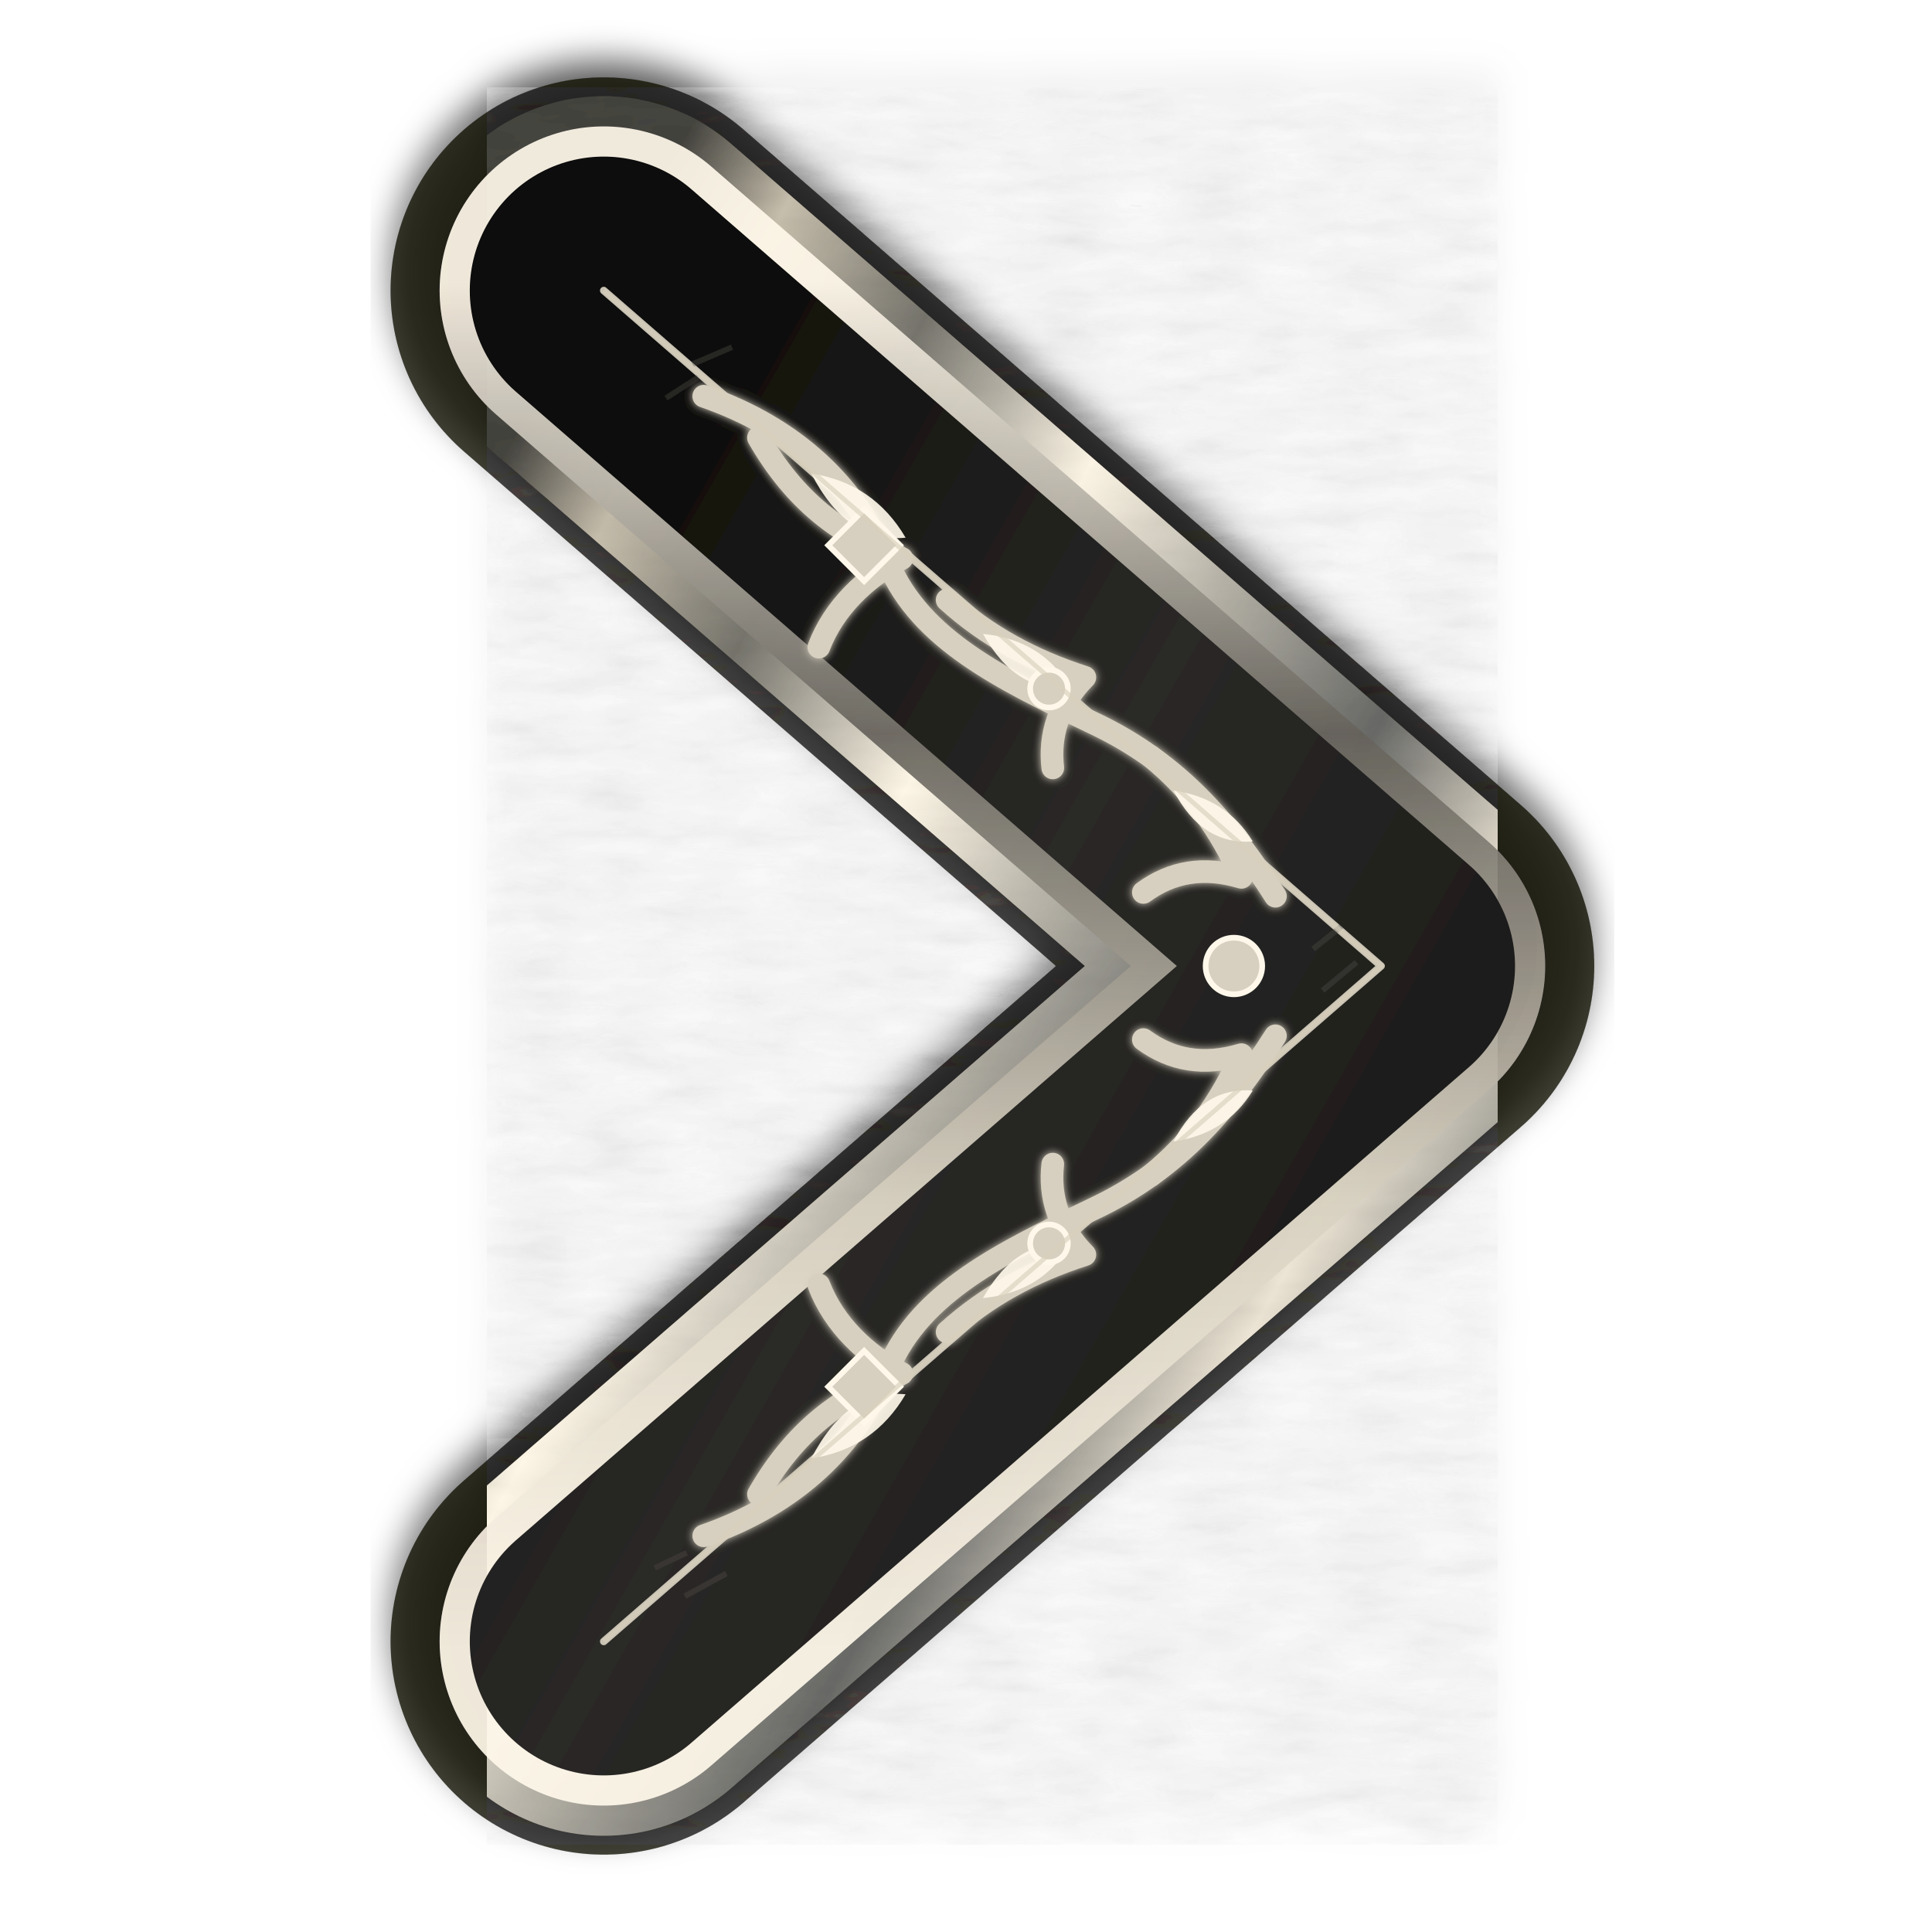
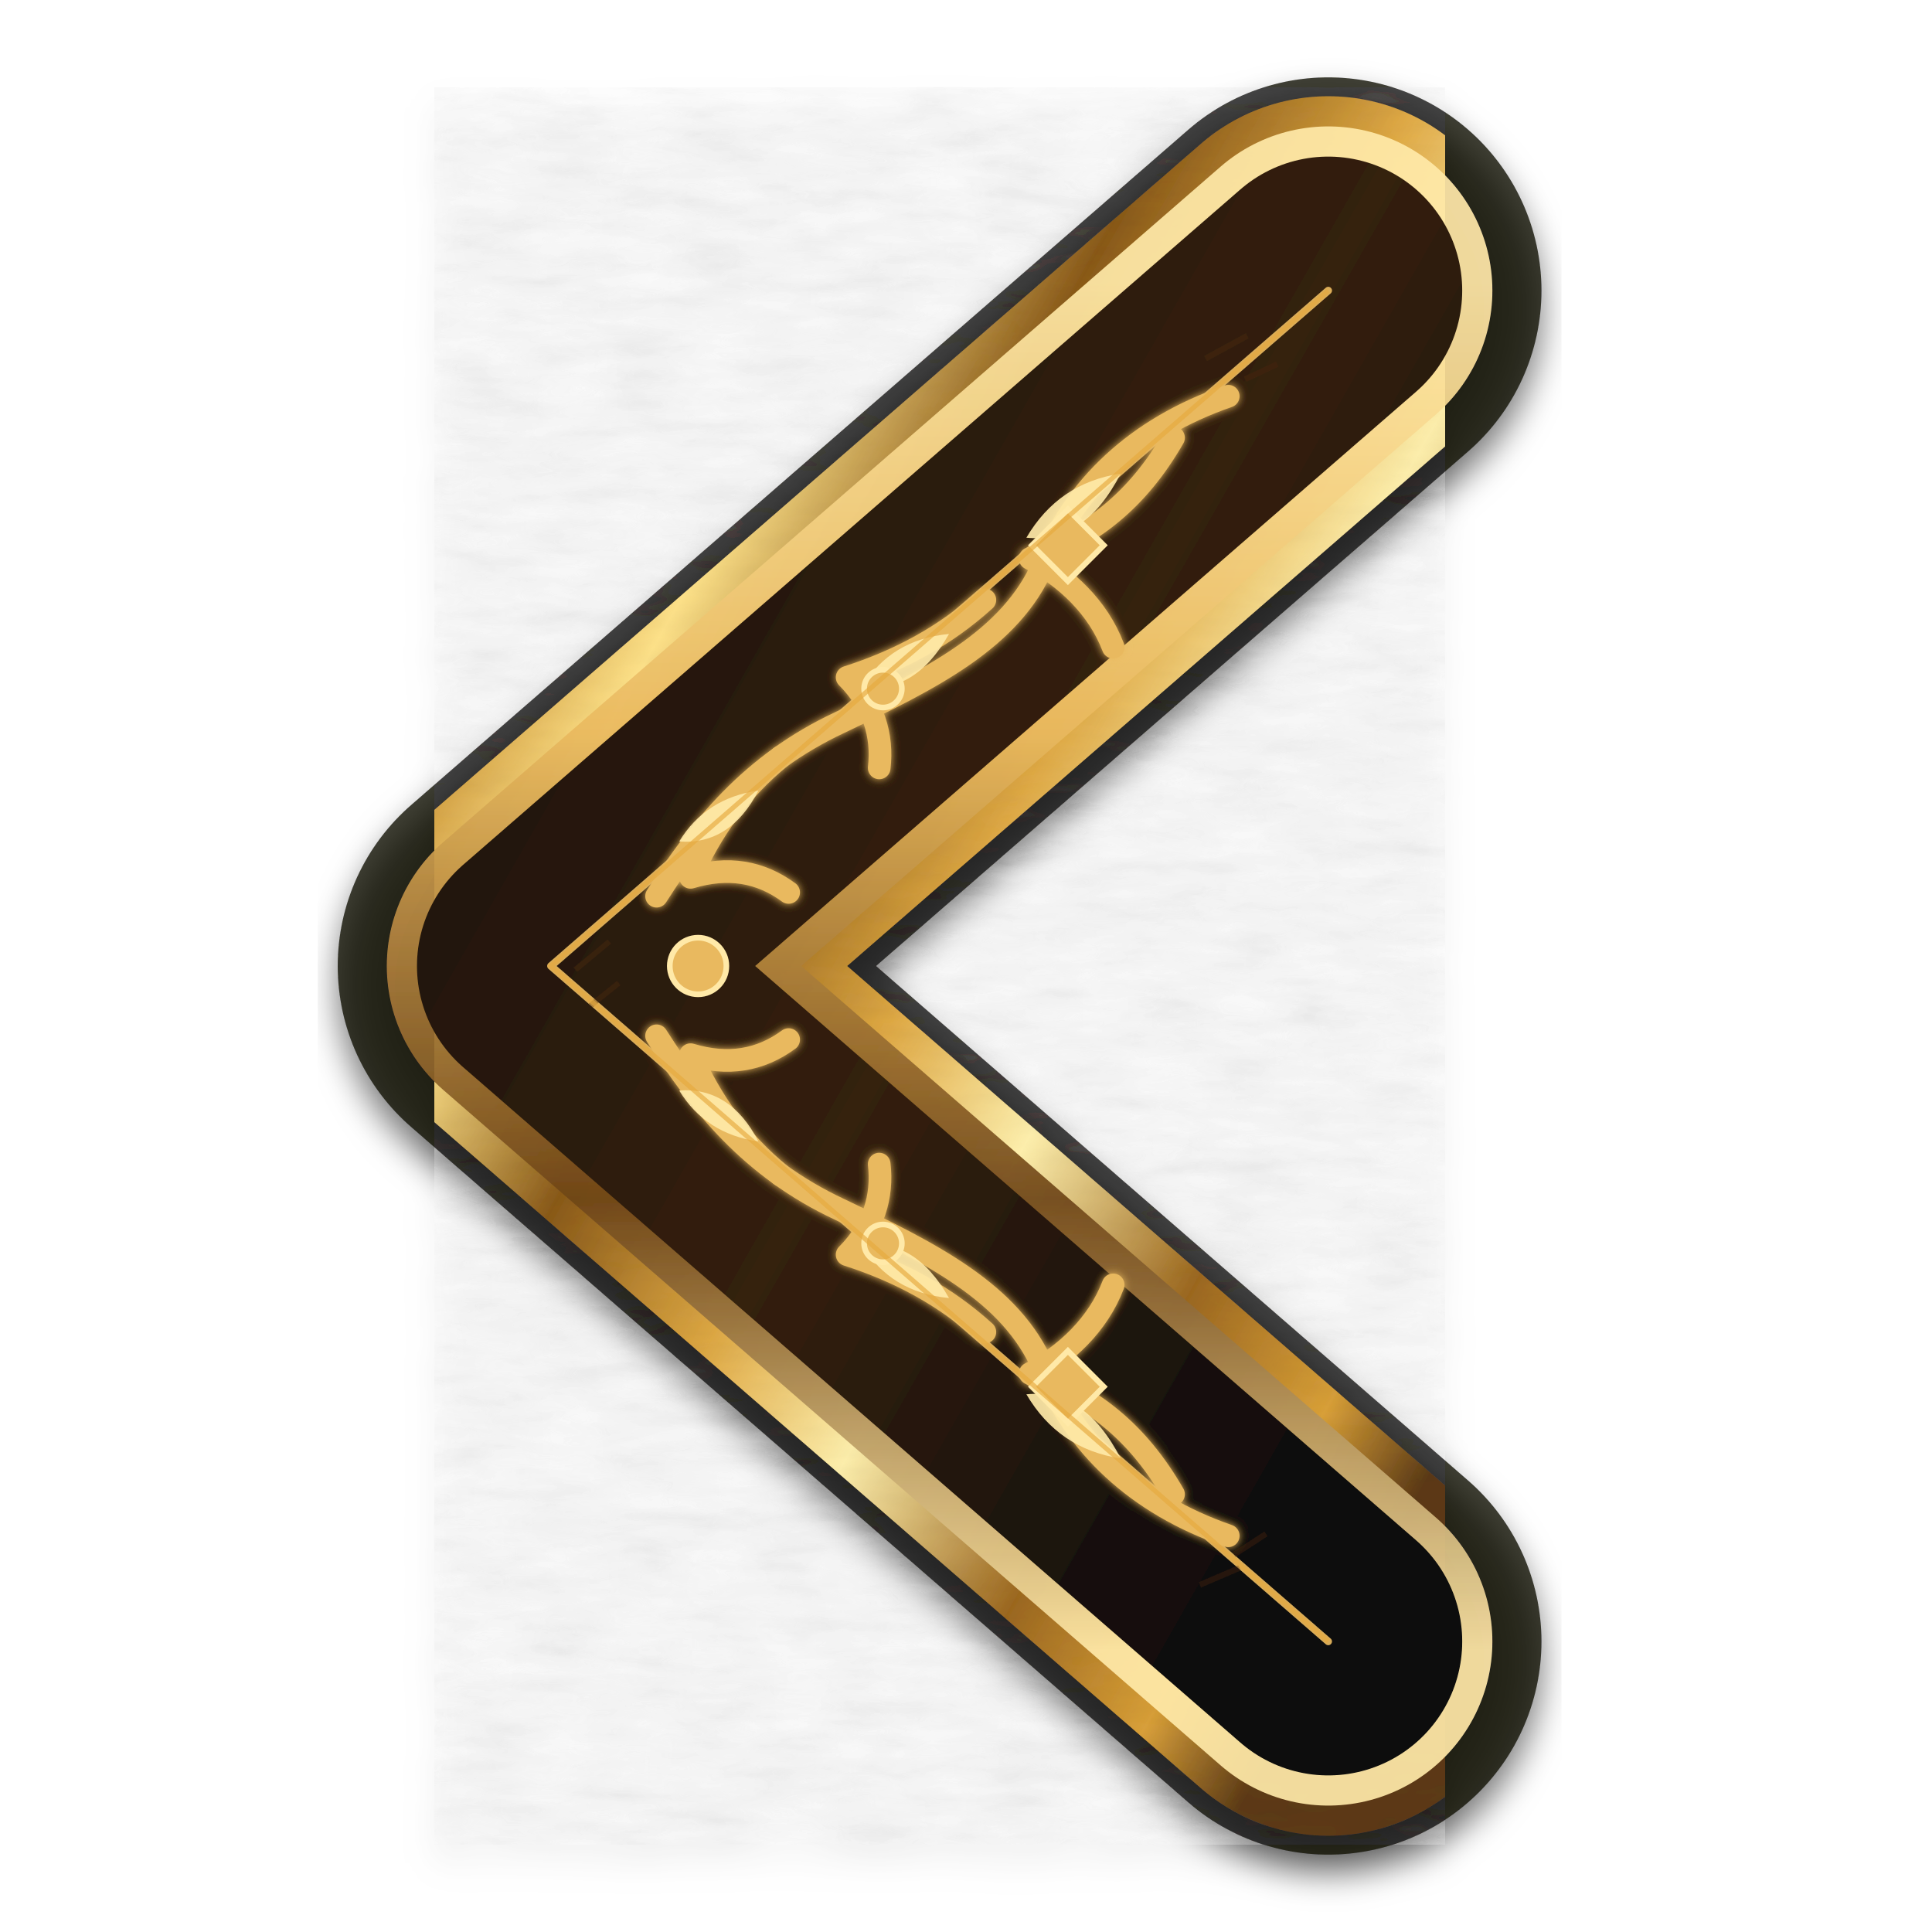
- <svg xmlns="http://www.w3.org/2000/svg" viewBox="0 0 1024 1024" width="1024" height="1024" role="img" aria-label="right chevron silver">
+ <svg xmlns="http://www.w3.org/2000/svg" viewBox="0 0 1024 1024" width="256" height="256" role="img" aria-label="left chevron brass runtime">
  <defs>
    <linearGradient id="metal" x1="0" y1="0" x2="1" y2="1">
-       <stop offset="0%" stop-color="#3f4142" />
-       <stop offset="8%" stop-color="#8c8c86" />
-       <stop offset="20%" stop-color="#eee6d6" />
-       <stop offset="34%" stop-color="#696a67" />
-       <stop offset="49%" stop-color="#b7b3a8" />
-       <stop offset="62%" stop-color="#fff8e8" />
-       <stop offset="78%" stop-color="#77756d" />
-       <stop offset="91%" stop-color="#c8c0ae" />
-       <stop offset="100%" stop-color="#45443f" />
+       <stop offset="0%" stop-color="#5f3a10" />
+       <stop offset="8%" stop-color="#c38727" />
+       <stop offset="20%" stop-color="#ffe38a" />
+       <stop offset="34%" stop-color="#8a5a18" />
+       <stop offset="49%" stop-color="#e0aa45" />
+       <stop offset="62%" stop-color="#fff0ad" />
+       <stop offset="78%" stop-color="#9c681f" />
+       <stop offset="91%" stop-color="#d9a03a" />
+       <stop offset="100%" stop-color="#5d3b15" />
    </linearGradient>
    <linearGradient id="edge" x1="0" y1="0" x2="0" y2="1">
-       <stop offset="0" stop-color="#fff8ea" />
-       <stop offset=".33" stop-color="#d7d0c0" />
-       <stop offset=".67" stop-color="#65625b" />
-       <stop offset="1" stop-color="#fff8ea" />
+       <stop offset="0" stop-color="#ffe9a8" />
+       <stop offset=".33" stop-color="#e9b95e" />
+       <stop offset=".67" stop-color="#6e4517" />
+       <stop offset="1" stop-color="#ffe9a8" />
    </linearGradient>
    <linearGradient id="recess" x1="0" y1="0" x2="1" y2="1">
-       <stop offset="0" stop-color="#171716" />
-       <stop offset=".5" stop-color="#2a2926" />
+       <stop offset="0" stop-color="#1b1209" />
+       <stop offset=".5" stop-color="#34200d" />
      <stop offset="1" stop-color="#080807" />
    </linearGradient>
    <filter id="depth" x="-30%" y="-30%" width="160%" height="160%">
      <feGaussianBlur in="SourceAlpha" stdDeviation="9" result="b" />
      <feOffset dy="10" result="o" />
      <feColorMatrix in="o" type="matrix" values="0 0 0 0 0 0 0 0 0 0 0 0 0 0 0 0 0 0 .68 0" result="s" />
      <feMerge>
        <feMergeNode in="s" />
        <feMergeNode in="SourceGraphic" />
      </feMerge>
    </filter>
    <filter id="patina" x="-15%" y="-15%" width="130%" height="130%">
-       <feTurbulence type="fractalNoise" baseFrequency=".025 .09" numOctaves="3" seed="29" result="noise" />
+       <feTurbulence type="fractalNoise" baseFrequency=".025 .09" numOctaves="3" seed="17" result="noise" />
      <feColorMatrix in="noise" type="saturate" values="0" result="mono" />
      <feComponentTransfer in="mono" result="fade">
        <feFuncA type="table" tableValues="0 .14" />
      </feComponentTransfer>
      <feBlend in="SourceGraphic" in2="fade" mode="multiply" />
    </filter>
    <filter id="ornGlow" x="-40%" y="-40%" width="180%" height="180%">
      <feGaussianBlur stdDeviation="2.2" result="g" />
      <feMerge>
        <feMergeNode in="g" />
        <feMergeNode in="SourceGraphic" />
      </feMerge>
    </filter>
  </defs>
-   <g transform="rotate(180 512 512)" filter="url(#depth)">
+   <g transform="rotate(0 512 512)" filter="url(#depth)">
    <path d="M704 154 L292 512 L704 870" fill="none" stroke="#0a0805" stroke-width="226" stroke-linecap="round" stroke-linejoin="round" opacity=".78" />
    <path d="M704 154 L292 512 L704 870" fill="none" stroke="url(#metal)" stroke-width="206" stroke-linecap="round" stroke-linejoin="round" filter="url(#patina)" />
    <path d="M704 154 L292 512 L704 870" fill="none" stroke="url(#edge)" stroke-width="174" stroke-linecap="round" stroke-linejoin="round" opacity=".92" />
    <path d="M704 154 L292 512 L704 870" fill="none" stroke="url(#recess)" stroke-width="142" stroke-linecap="round" stroke-linejoin="round" />
-     <path d="M704 154 L292 512 L704 870" fill="none" stroke="#d7d0c0" stroke-width="4" stroke-linecap="round" stroke-linejoin="round" opacity=".92" />
-     <g fill="none" stroke="#d7d0c0" stroke-width="12" stroke-linecap="round" stroke-linejoin="round" filter="url(#ornGlow)">
+     <path d="M704 154 L292 512 L704 870" fill="none" stroke="#e9b95e" stroke-width="4" stroke-linecap="round" stroke-linejoin="round" opacity=".92" />
+     <g fill="none" stroke="#e9b95e" stroke-width="12" stroke-linecap="round" stroke-linejoin="round" filter="url(#ornGlow)">
      <path d="M651 210 C602 227 570 258 553 299 C536 339 493 360 445 383 C398 405 371 439 348 475" />
      <path d="M622 232 C603 265 579 284 546 296 C565 306 582 322 590 343" />
      <path d="M522 318 C501 337 477 350 449 359 C463 373 468 390 466 407" />
      <path d="M414 401 C392 419 377 440 366 465 C386 459 403 462 418 473" />
    </g>
-     <g fill="#fff8ea" opacity=".92">
+     <g fill="#ffe9a8" opacity=".92">
      <path d="M594 251 q-33 5-50 34 q31 3 50-34z" />
      <path d="M503 336 q-31 3-46 28 q28 4 46-28z" />
      <path d="M402 419 q-28 4-42 27 q27 2 42-27z" />
    </g>
-     <g fill="none" stroke="#d7d0c0" stroke-width="12" stroke-linecap="round" stroke-linejoin="round" filter="url(#ornGlow)">
+     <g fill="none" stroke="#e9b95e" stroke-width="12" stroke-linecap="round" stroke-linejoin="round" filter="url(#ornGlow)">
      <path d="M651 814 C602 797 570 766 553 725 C536 685 493 664 445 641 C398 619 371 585 348 549" />
      <path d="M622 792 C603 759 579 740 546 728 C565 718 582 702 590 681" />
      <path d="M522 706 C501 687 477 674 449 665 C463 651 468 634 466 617" />
      <path d="M414 623 C392 605 377 584 366 559 C386 565 403 562 418 551" />
    </g>
-     <g fill="#fff8ea" opacity=".92">
+     <g fill="#ffe9a8" opacity=".92">
      <path d="M594 773 q-33-5-50-34 q31-3 50 34z" />
      <path d="M503 688 q-31-3-46-28 q28-4 46 28z" />
      <path d="M402 605 q-28-4-42-27 q27-2 42 27z" />
    </g>
-     <g fill="#d7d0c0" stroke="#fff8ea" stroke-width="3">
+     <g fill="#e9b95e" stroke="#ffe9a8" stroke-width="3">
      <circle cx="370" cy="512" r="15" />
      <circle cx="468" cy="365" r="10" />
      <circle cx="468" cy="659" r="10" />
      <path d="M566 270 l19 19 -19 19 -19-19z" />
      <path d="M566 716 l19 19 -19 19 -19-19z" />
    </g>
-     <g stroke="#4f4d47" stroke-width="3" opacity=".36">
+     <g stroke="#4f2c0b" stroke-width="3" opacity=".36">
      <path d="M661 178l-22 12m38 3l-17 8m-337 298l-18 15m23 7l-15 12m344 298l-21 9m35-27l-17 11" />
    </g>
-     <path d="M704 154 L292 512 L704 870" fill="none" stroke="#d8cfbc" stroke-width="2.5" opacity=".65" />
+     <path d="M704 154 L292 512 L704 870" fill="none" stroke="#e6a93e" stroke-width="2.5" opacity=".65" />
  </g>
</svg>
